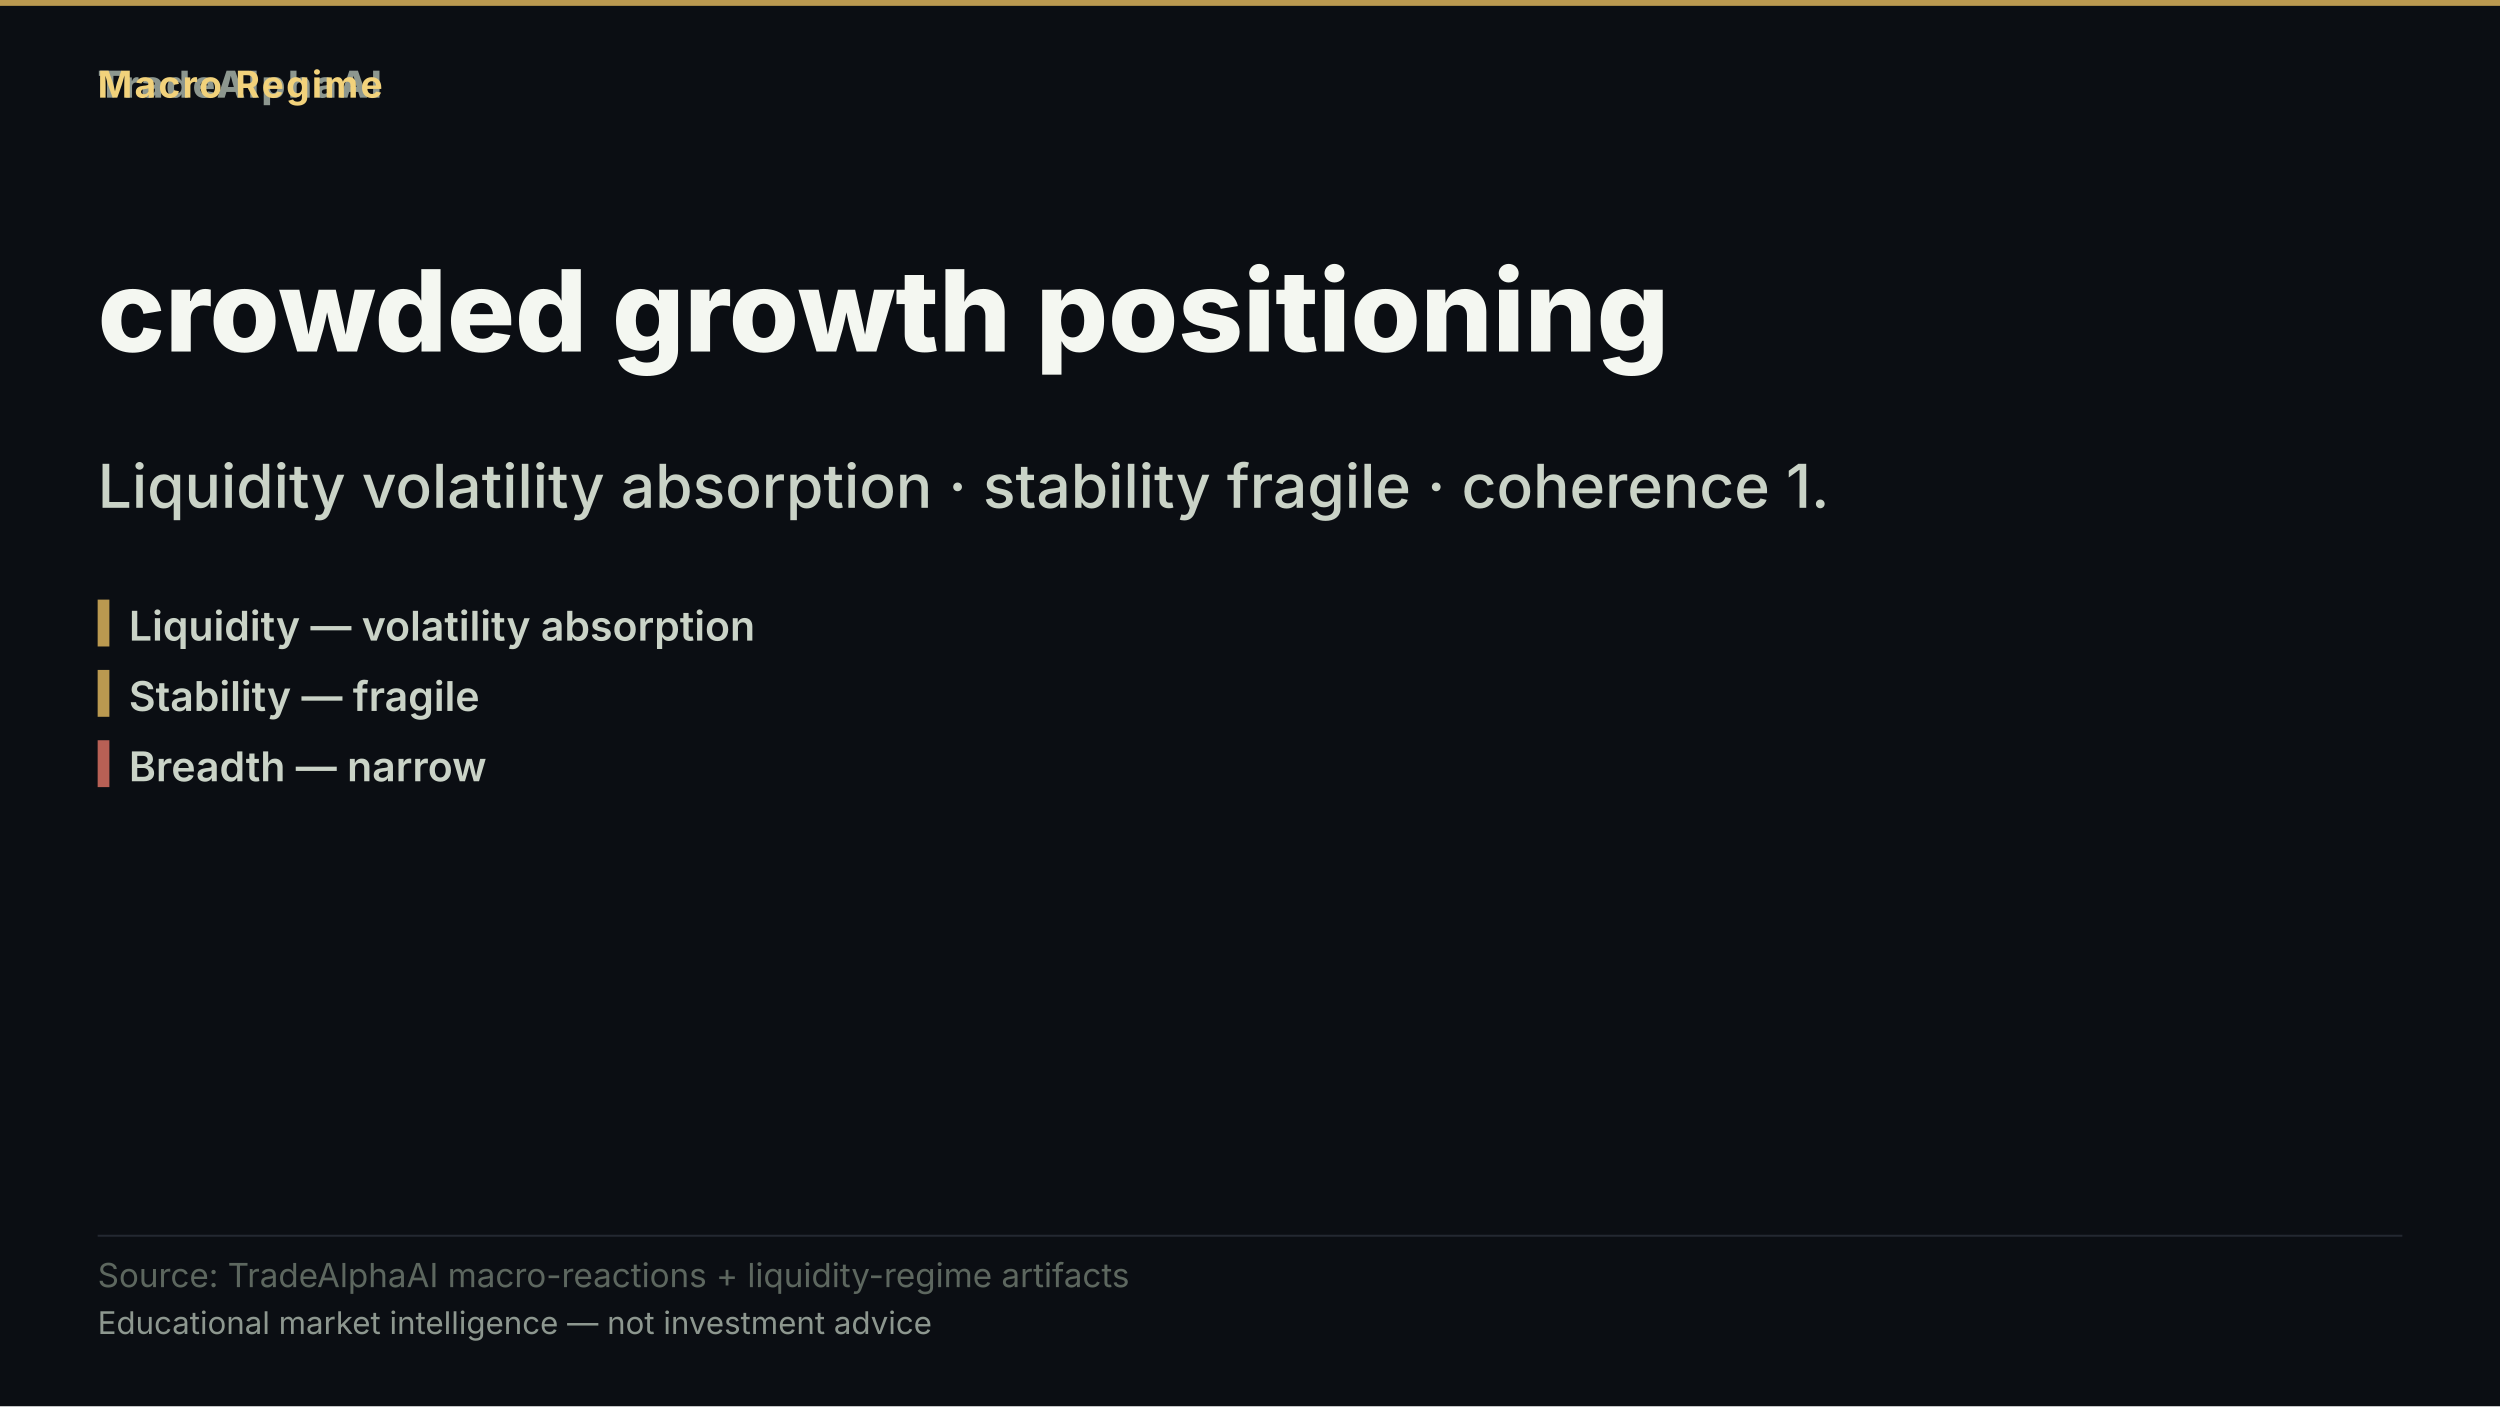
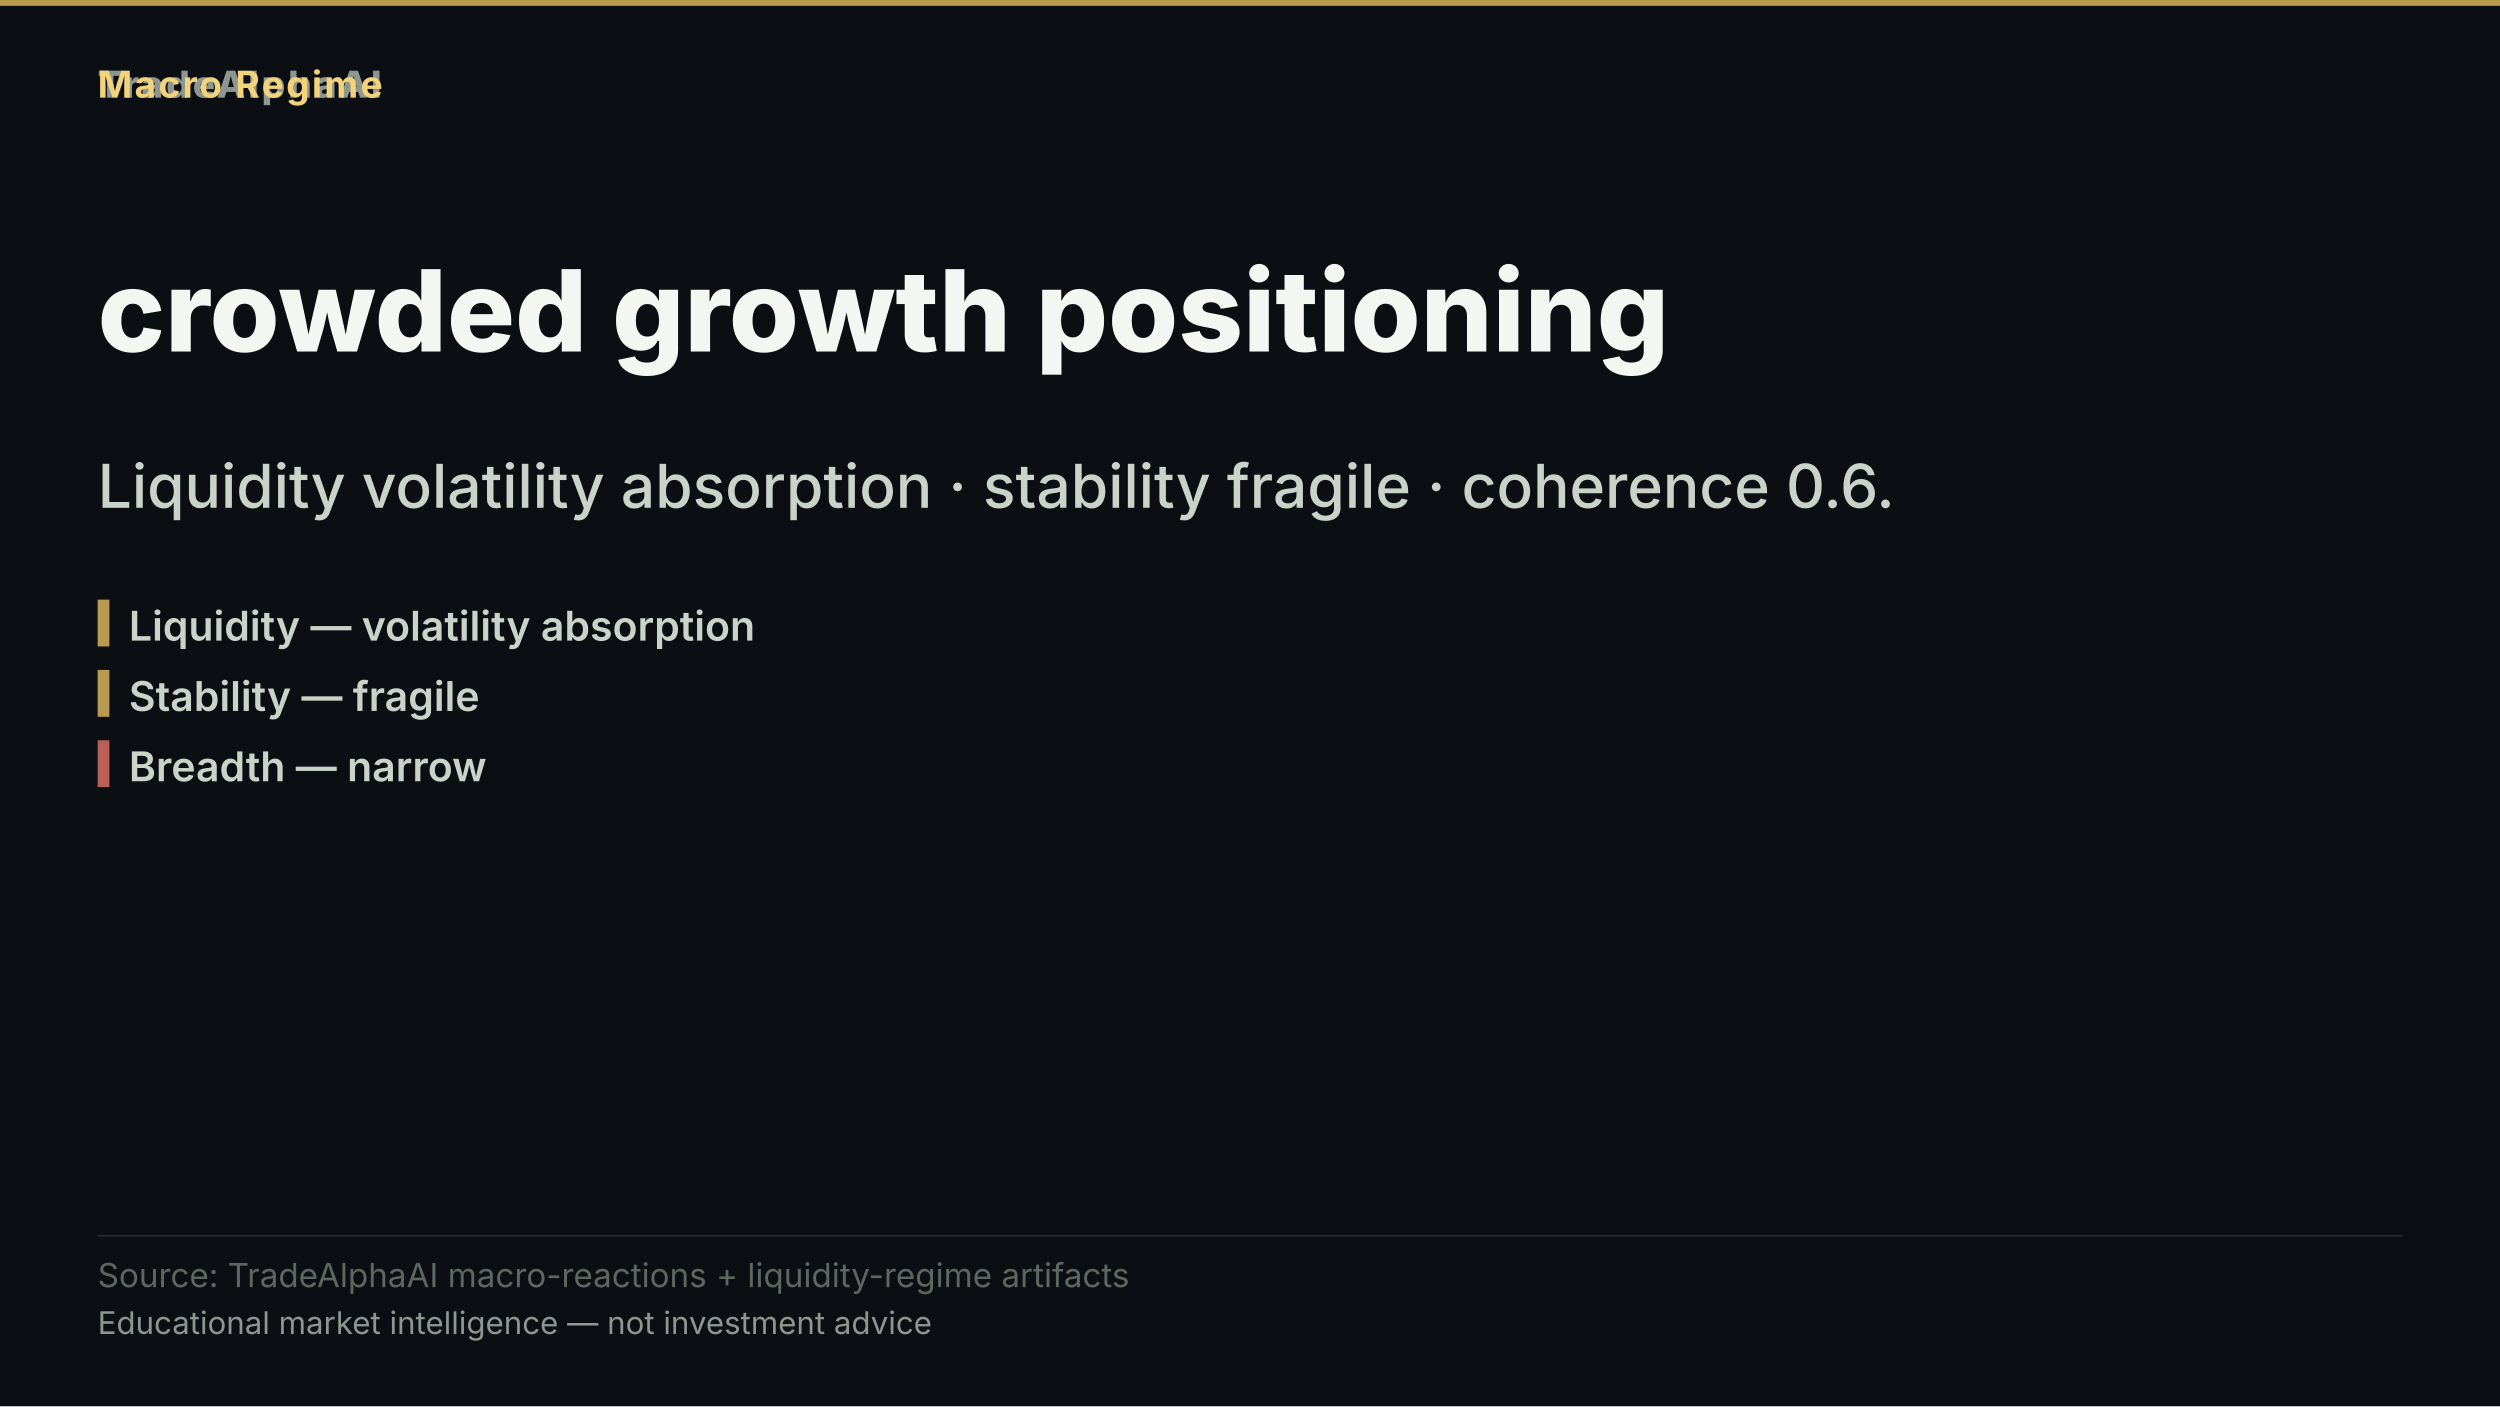
<svg xmlns="http://www.w3.org/2000/svg" width="1280" height="720" viewBox="0 0 1280 720" role="img" aria-label="crowded growth positioning">
  <rect width="1280" height="720" fill="#0b0e13" />
  <rect x="0" y="0" width="1280" height="3" fill="#d8b15a" opacity="0.85" />
  <text x="50" y="50" font-family="'Inter','Segoe UI','Helvetica Neue',Arial,sans-serif" font-size="19" font-weight="800" letter-spacing="1.5" fill="#8d978f" text-anchor="start">TradeAlphaAI</text>
  <text x="50" y="50" font-family="'Inter','Segoe UI','Helvetica Neue',Arial,sans-serif" font-size="19" font-weight="700" letter-spacing="1.2" fill="#f2d27b" text-anchor="start">Macro Regime</text>
  <text x="50" y="180" font-family="'Inter','Segoe UI','Helvetica Neue',Arial,sans-serif" font-size="58" font-weight="800" fill="#f4f7f1" text-anchor="start">crowded growth positioning</text>
-   <text x="50" y="260" font-family="'Inter','Segoe UI','Helvetica Neue',Arial,sans-serif" font-size="31" font-weight="500" fill="#cad3c7" text-anchor="start">Liquidity volatility absorption · stability fragile · coherence 1.</text>
+   <text x="50" y="260" font-family="'Inter','Segoe UI','Helvetica Neue',Arial,sans-serif" font-size="31" font-weight="500" fill="#cad3c7" text-anchor="start">Liquidity volatility absorption · stability fragile · coherence 0.6.</text>
  <rect x="50" y="307" width="6" height="24" fill="#d8b15a" opacity="0.85" />
  <text x="66" y="328" font-family="'Inter','Segoe UI','Helvetica Neue',Arial,sans-serif" font-size="21" font-weight="600" fill="#cad3c7" text-anchor="start">Liquidity — volatility absorption</text>
  <rect x="50" y="343" width="6" height="24" fill="#d8b15a" opacity="0.85" />
  <text x="66" y="364" font-family="'Inter','Segoe UI','Helvetica Neue',Arial,sans-serif" font-size="21" font-weight="600" fill="#cad3c7" text-anchor="start">Stability — fragile</text>
  <rect x="50" y="379" width="6" height="24" fill="#d66e60" opacity="0.85" />
  <text x="66" y="400" font-family="'Inter','Segoe UI','Helvetica Neue',Arial,sans-serif" font-size="21" font-weight="600" fill="#cad3c7" text-anchor="start">Breadth — narrow</text>
  <rect x="50" y="632.2" width="1180" height="1" fill="rgba(148,163,184,0.18)" />
  <text x="50" y="659" font-family="'Inter','Segoe UI','Helvetica Neue',Arial,sans-serif" font-size="17" fill="#5d675f" text-anchor="start">Source: TradeAlphaAI macro-reactions + liquidity-regime artifacts</text>
  <text x="50" y="683" font-family="'Inter','Segoe UI','Helvetica Neue',Arial,sans-serif" font-size="16" fill="#8d978f" text-anchor="start">Educational market intelligence — not investment advice</text>
</svg>
